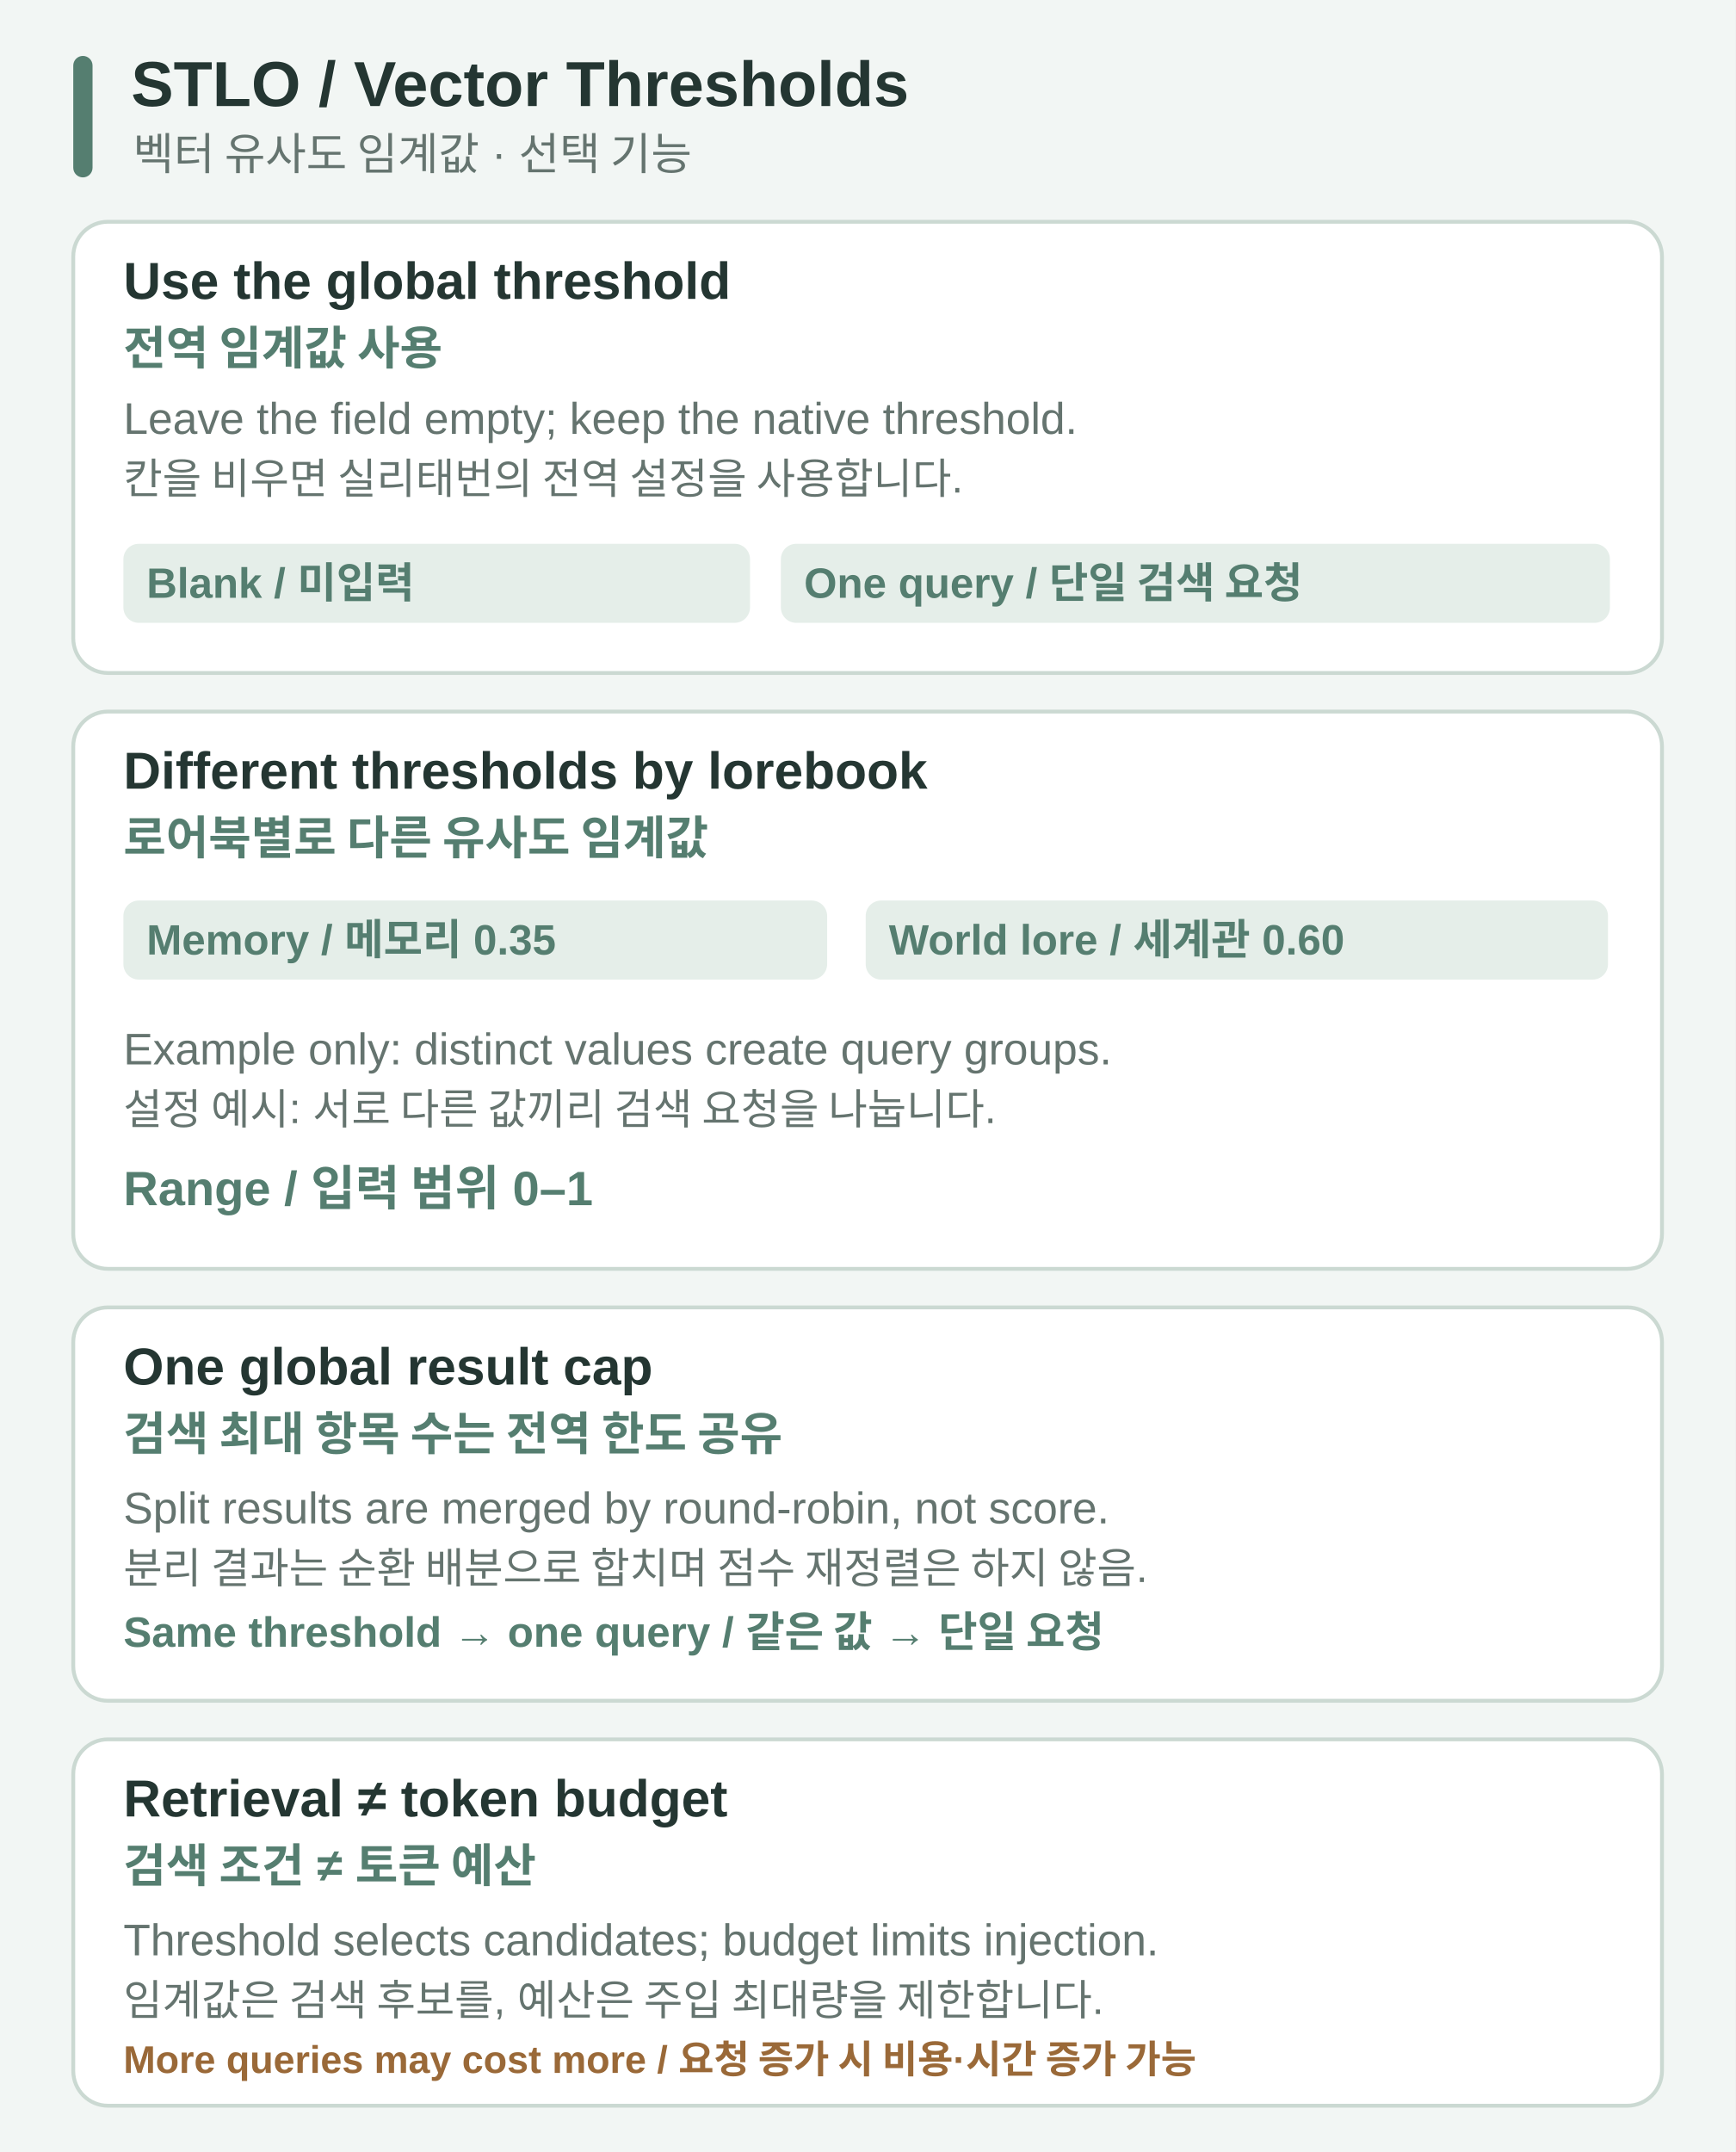
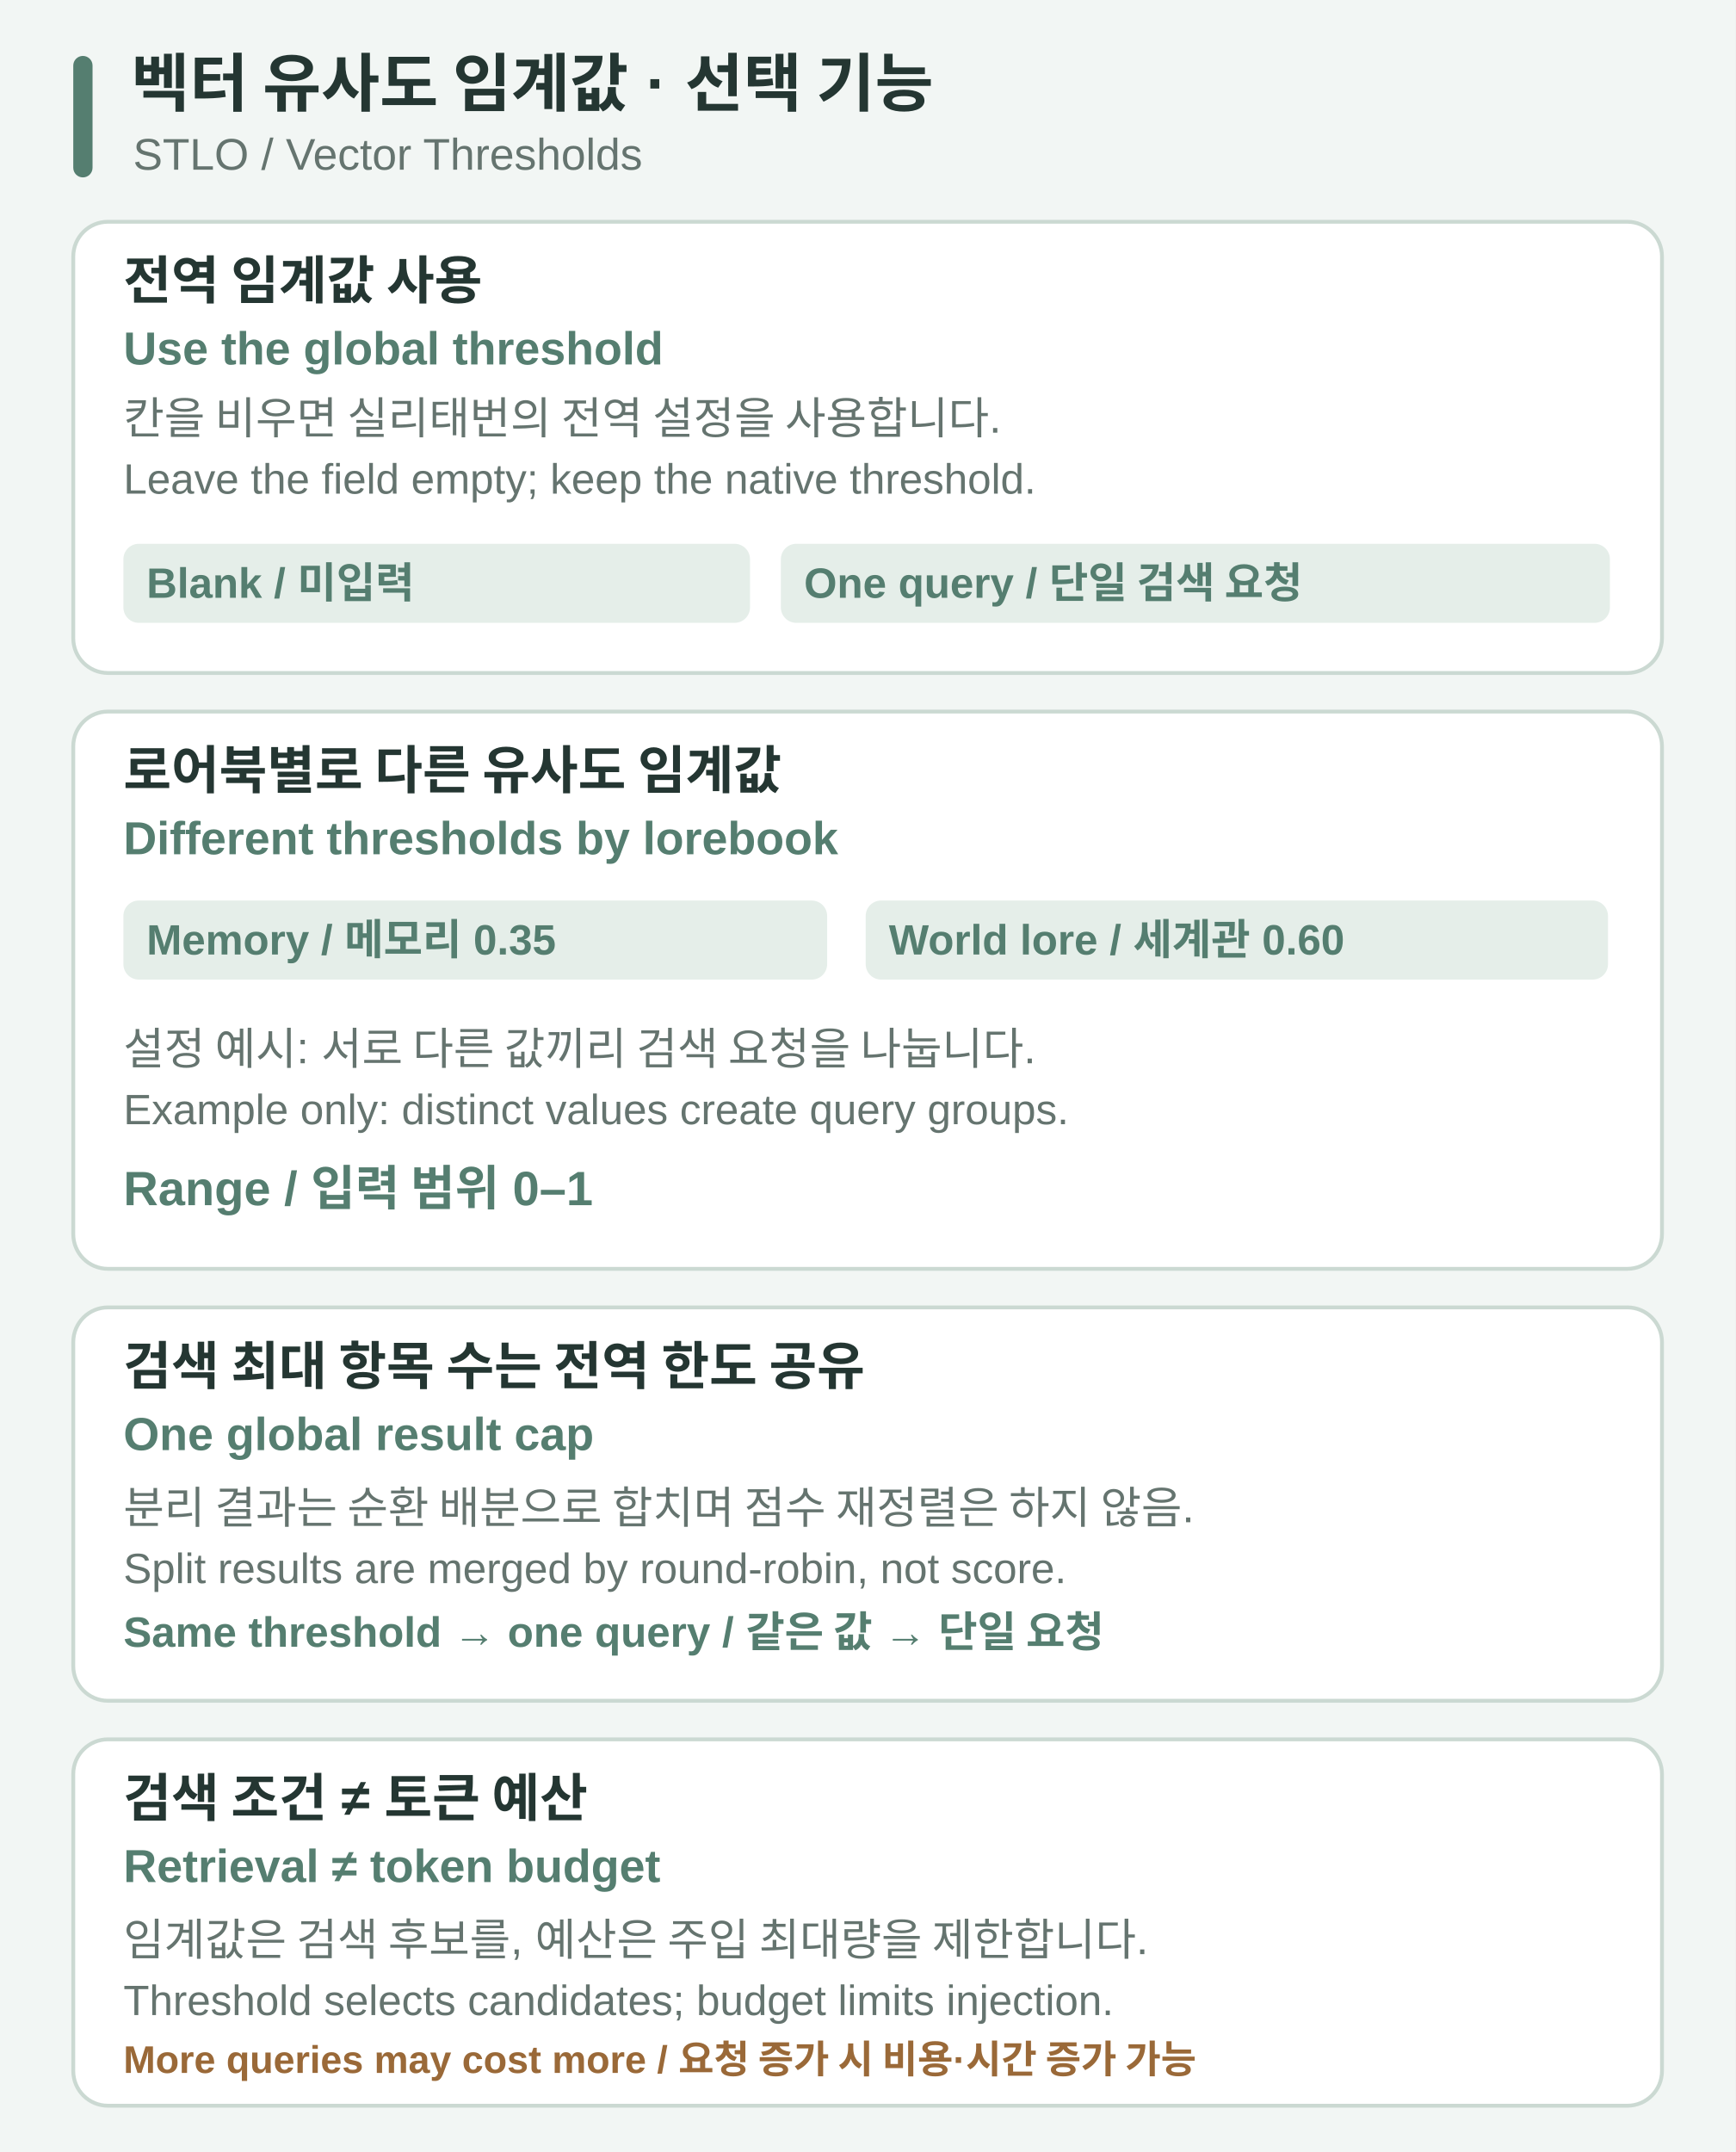
<svg xmlns="http://www.w3.org/2000/svg" viewBox="0 0 900 1116" width="900" height="1116" font-family="Arial, 'Noto Sans KR', 'Apple SD Gothic Neo', 'Malgun Gothic', sans-serif" role="img" aria-label="STLO / Vector Thresholds">
  <rect x="0" y="0" width="900" height="1116" rx="0" fill="#f2f6f4" stroke="none" stroke-width="2" />
  <rect x="38" y="29" width="10" height="63" rx="5" fill="#557e70" stroke="none" stroke-width="2" />
-   <text x="68" y="55" font-size="33" fill="#243632" font-weight="650">STLO / Vector Thresholds</text>
-   <text x="69" y="88" font-size="23" fill="#65746f" font-weight="400">벡터 유사도 임계값 · 선택 기능</text>
+   <text x="68" y="55" font-size="33" fill="#243632" font-weight="650">벡터 유사도 임계값 · 선택 기능</text>
+   <text x="69" y="88" font-size="23" fill="#65746f" font-weight="400">STLO / Vector Thresholds</text>
  <rect x="38" y="115" width="824" height="234" rx="18" fill="#fff" stroke="#cbd9d2" stroke-width="2" />
-   <text x="64" y="155" font-size="27" fill="#243632" font-weight="650">Use the global threshold</text>
-   <text x="64" y="189" font-size="24" fill="#557e70" font-weight="650">전역 임계값 사용</text>
-   <text x="64" y="225" font-size="23" fill="#65746f" font-weight="400">Leave the field empty; keep the native threshold.</text>
-   <text x="64" y="256" font-size="22" fill="#65746f" font-weight="400">칸을 비우면 실리태번의 전역 설정을 사용합니다.</text>
+   <text x="64" y="155" font-size="27" fill="#243632" font-weight="650">전역 임계값 사용</text>
+   <text x="64" y="189" font-size="24" fill="#557e70" font-weight="650">Use the global threshold</text>
+   <text x="64" y="225" font-size="23" fill="#65746f" font-weight="400">칸을 비우면 실리태번의 전역 설정을 사용합니다.</text>
+   <text x="64" y="256" font-size="22" fill="#65746f" font-weight="400">Leave the field empty; keep the native threshold.</text>
  <rect x="64" y="282" width="325" height="41" rx="8" fill="#e5eee9" stroke="none" stroke-width="2" />
  <text x="76" y="310" font-size="22" fill="#557e70" font-weight="650">Blank / 미입력</text>
  <rect x="405" y="282" width="430" height="41" rx="8" fill="#e5eee9" stroke="none" stroke-width="2" />
  <text x="417" y="310" font-size="22" fill="#557e70" font-weight="650">One query / 단일 검색 요청</text>
  <rect x="38" y="369" width="824" height="289" rx="18" fill="#fff" stroke="#cbd9d2" stroke-width="2" />
-   <text x="64" y="409" font-size="27" fill="#243632" font-weight="650">Different thresholds by lorebook</text>
-   <text x="64" y="443" font-size="24" fill="#557e70" font-weight="650">로어북별로 다른 유사도 임계값</text>
+   <text x="64" y="409" font-size="27" fill="#243632" font-weight="650">로어북별로 다른 유사도 임계값</text>
+   <text x="64" y="443" font-size="24" fill="#557e70" font-weight="650">Different thresholds by lorebook</text>
  <rect x="64" y="467" width="365" height="41" rx="8" fill="#e5eee9" stroke="none" stroke-width="2" />
  <text x="76" y="495" font-size="22" fill="#557e70" font-weight="650">Memory / 메모리  0.35</text>
  <rect x="449" y="467" width="385" height="41" rx="8" fill="#e5eee9" stroke="none" stroke-width="2" />
  <text x="461" y="495" font-size="22" fill="#557e70" font-weight="650">World lore / 세계관  0.60</text>
-   <text x="64" y="552" font-size="23" fill="#65746f" font-weight="400">Example only: distinct values create query groups.</text>
-   <text x="64" y="583" font-size="22" fill="#65746f" font-weight="400">설정 예시: 서로 다른 값끼리 검색 요청을 나눕니다.</text>
+   <text x="64" y="552" font-size="23" fill="#65746f" font-weight="400">설정 예시: 서로 다른 값끼리 검색 요청을 나눕니다.</text>
+   <text x="64" y="583" font-size="22" fill="#65746f" font-weight="400">Example only: distinct values create query groups.</text>
  <text x="64" y="625" font-size="25" fill="#557e70" font-weight="650">Range / 입력 범위  0–1</text>
  <rect x="38" y="678" width="824" height="204" rx="18" fill="#fff" stroke="#cbd9d2" stroke-width="2" />
-   <text x="64" y="718" font-size="27" fill="#243632" font-weight="650">One global result cap</text>
-   <text x="64" y="752" font-size="24" fill="#557e70" font-weight="650">검색 최대 항목 수는 전역 한도 공유</text>
-   <text x="64" y="790" font-size="23" fill="#65746f" font-weight="400">Split results are merged by round-robin, not score.</text>
-   <text x="64" y="821" font-size="22" fill="#65746f" font-weight="400">분리 결과는 순환 배분으로 합치며 점수 재정렬은 하지 않음.</text>
+   <text x="64" y="718" font-size="27" fill="#243632" font-weight="650">검색 최대 항목 수는 전역 한도 공유</text>
+   <text x="64" y="752" font-size="24" fill="#557e70" font-weight="650">One global result cap</text>
+   <text x="64" y="790" font-size="23" fill="#65746f" font-weight="400">분리 결과는 순환 배분으로 합치며 점수 재정렬은 하지 않음.</text>
+   <text x="64" y="821" font-size="22" fill="#65746f" font-weight="400">Split results are merged by round-robin, not score.</text>
  <text x="64" y="854" font-size="22" fill="#557e70" font-weight="650">Same threshold → one query / 같은 값 → 단일 요청</text>
  <rect x="38" y="902" width="824" height="190" rx="18" fill="#fff" stroke="#cbd9d2" stroke-width="2" />
-   <text x="64" y="942" font-size="27" fill="#243632" font-weight="650">Retrieval ≠ token budget</text>
-   <text x="64" y="976" font-size="24" fill="#557e70" font-weight="650">검색 조건 ≠ 토큰 예산</text>
-   <text x="64" y="1014" font-size="23" fill="#65746f" font-weight="400">Threshold selects candidates; budget limits injection.</text>
-   <text x="64" y="1045" font-size="22" fill="#65746f" font-weight="400">임계값은 검색 후보를, 예산은 주입 최대량을 제한합니다.</text>
+   <text x="64" y="942" font-size="27" fill="#243632" font-weight="650">검색 조건 ≠ 토큰 예산</text>
+   <text x="64" y="976" font-size="24" fill="#557e70" font-weight="650">Retrieval ≠ token budget</text>
+   <text x="64" y="1014" font-size="23" fill="#65746f" font-weight="400">임계값은 검색 후보를, 예산은 주입 최대량을 제한합니다.</text>
+   <text x="64" y="1045" font-size="22" fill="#65746f" font-weight="400">Threshold selects candidates; budget limits injection.</text>
  <text x="64" y="1075" font-size="20" fill="#9a6938" font-weight="650">More queries may cost more / 요청 증가 시 비용·시간 증가 가능</text>
</svg>
